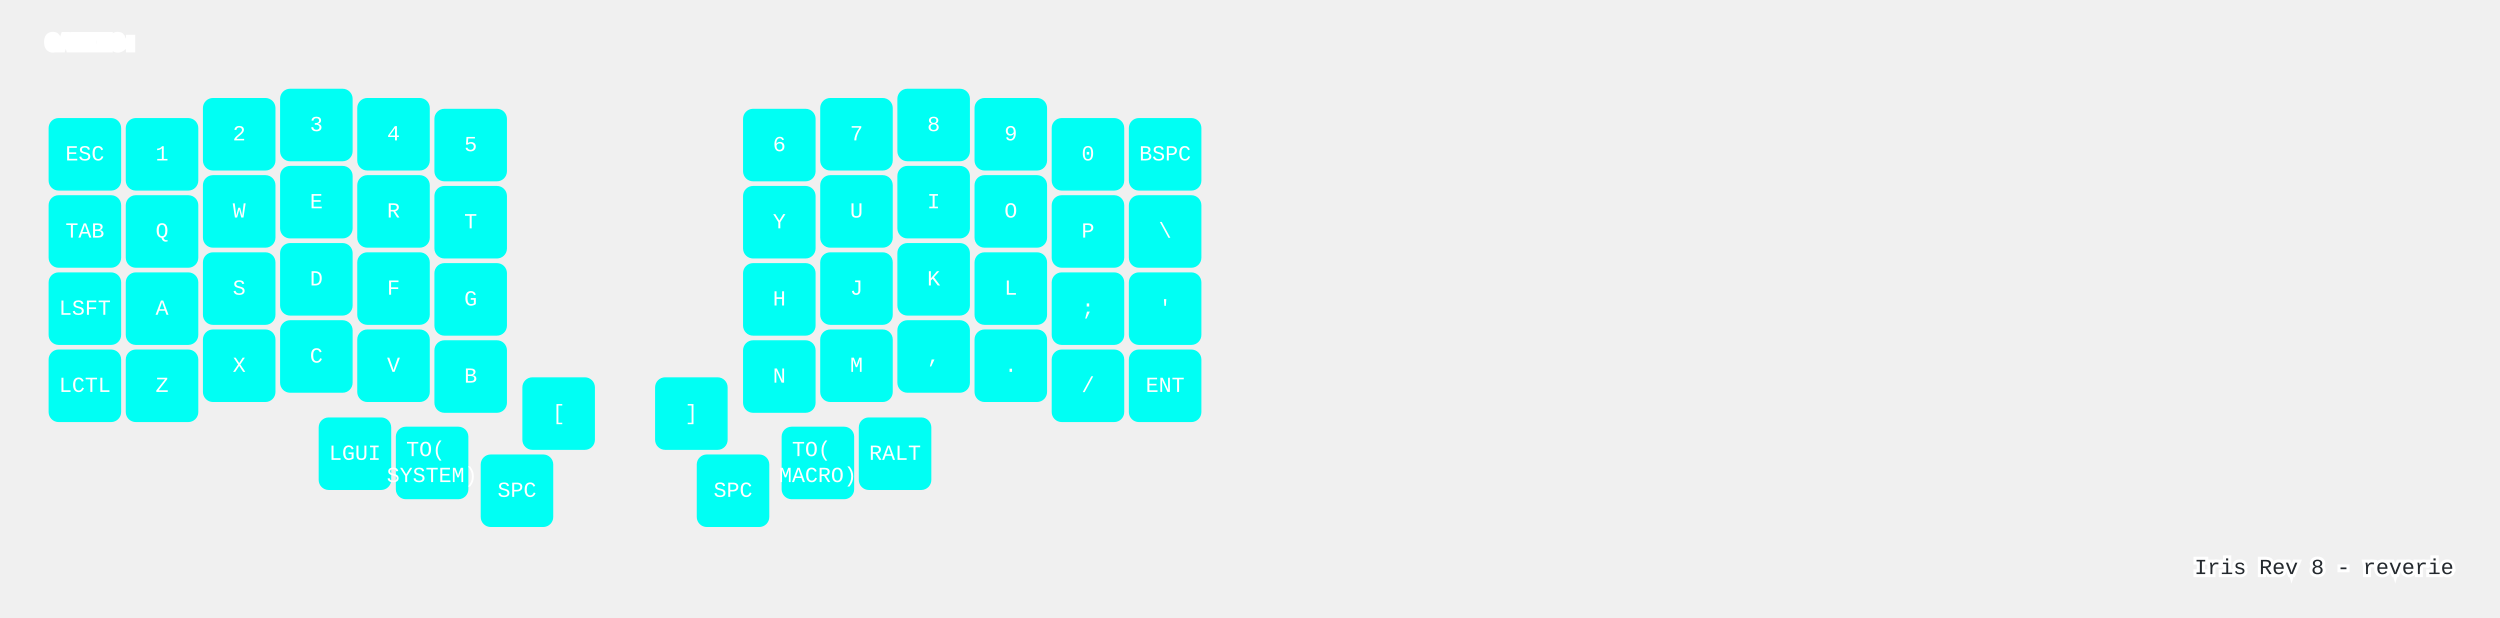
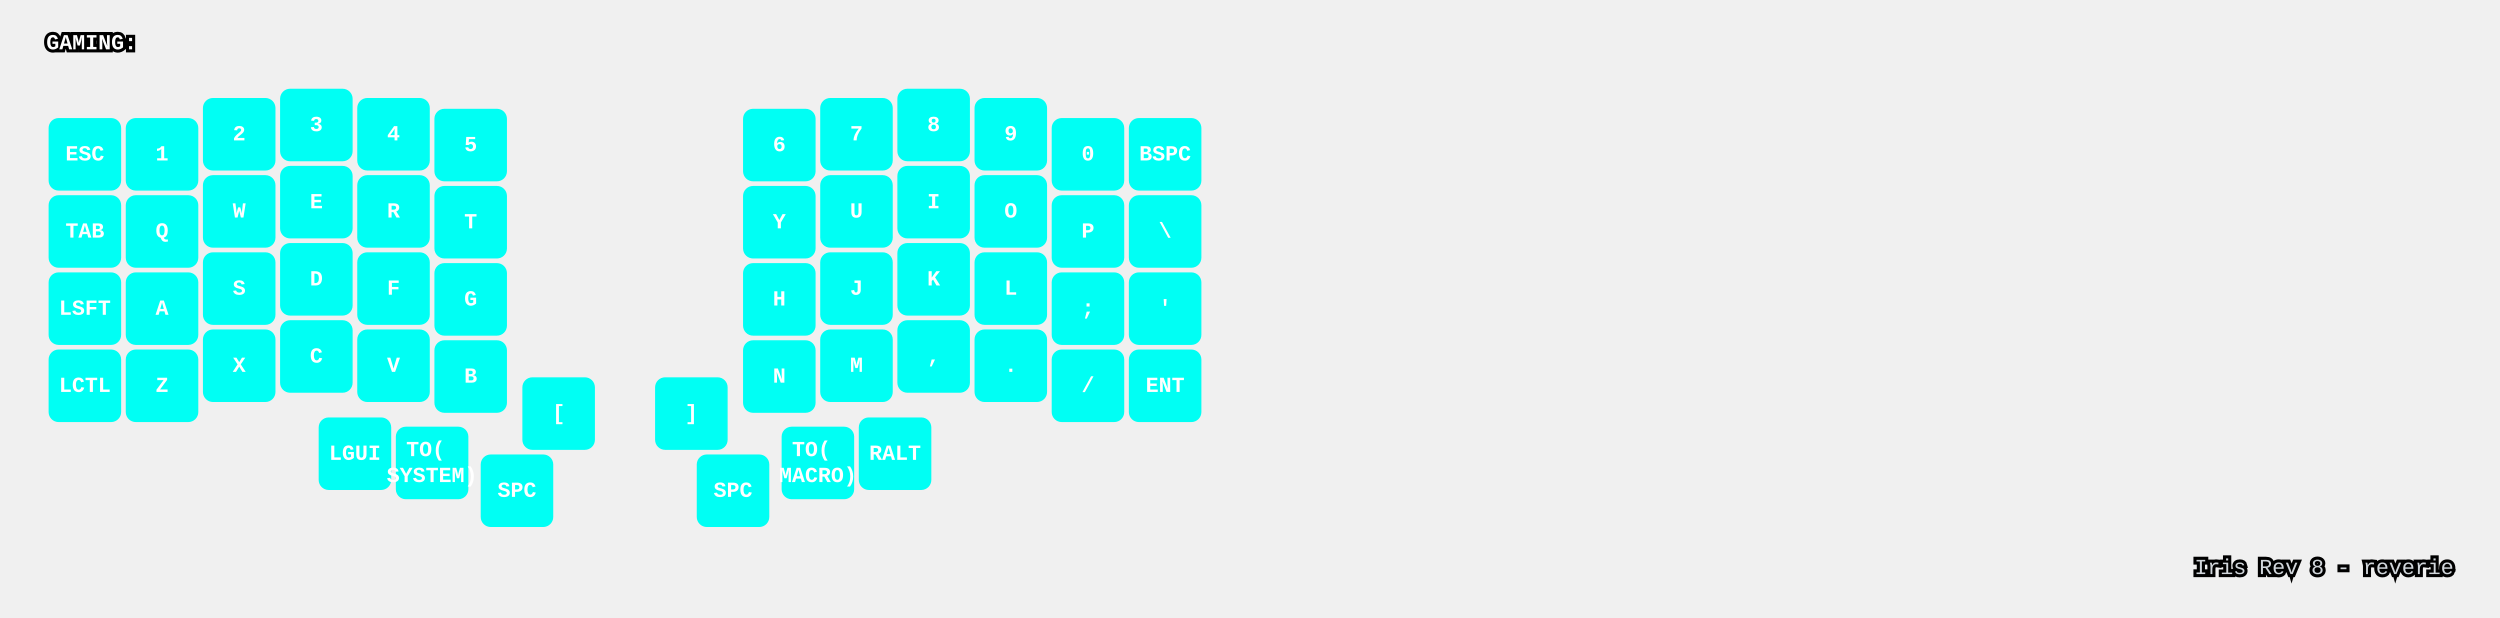
<svg xmlns="http://www.w3.org/2000/svg" width="1620" height="400" viewBox="0 0 1620 400" class="keymap">
  <style>/* inherit to force styles through use tags */
svg path {
    fill: inherit;
}

/* font and background color specifications */
svg.keymap {
    font-family: SFMono-Regular,Consolas,Liberation Mono,Menlo,monospace;
    font-size: 14px;
    font-kerning: normal;
    text-rendering: optimizeLegibility;
    fill: #24292e;
}

/* default key styling */
rect.key {
    fill: #f6f8fa;
}

rect.key, rect.combo {
    stroke: #c9cccf;
    stroke-width: 1;
}

/* default key side styling, only used is draw_key_sides is set */
rect.side {
    filter: brightness(90%);
}

/* color accent for combo boxes */
rect.combo, rect.combo-separate {
    fill: #cdf;
}

/* color accent for held keys */
rect.held, rect.combo.held {
    fill: #fdd;
}

/* color accent for ghost (optional) keys */
rect.ghost, rect.combo.ghost {
    stroke-dasharray: 4, 4;
    stroke-width: 2;
}

text {
    text-anchor: middle;
    dominant-baseline: middle;
}

/* styling for layer labels */
text.label {
    font-weight: bold;
    text-anchor: start;
    stroke: white;
    stroke-width: 4;
    paint-order: stroke;
}

/* styling for optional footer */
text.footer {
    text-anchor: end;
    dominant-baseline: auto;
    stroke: white;
    stroke-width: 4;
    paint-order: stroke;
}

/* styling for combo tap, and key non-tap label text */
text.combo, text.hold, text.shifted, text.left, text.right {
    font-size: 11px;
}

text.hold {
    text-anchor: middle;
    dominant-baseline: auto;
}

text.shifted {
    text-anchor: middle;
    dominant-baseline: hanging;
}

text.left {
    text-anchor: start;
}

text.right {
    text-anchor: end;
}

text.layer-activator {
    text-decoration: underline;
}

/* styling for hold/shifted label text in combo box */
text.combo.hold, text.combo.shifted, text.combo.left, text.combo.right {
    font-size: 8px;
}

/* lighter symbol for transparent keys */
text.trans {
    fill: #7b7e81;
}

/* styling for combo dendrons */
path.combo {
    stroke-width: 1;
    stroke: gray;
    fill: none;
}

/* Start Tabler Icons Cleanup */
/* cannot use height/width with glyphs */
.icon-tabler &gt; path {
    fill: inherit;
    stroke: inherit;
    stroke-width: 2;
}
/* hide tabler's default box */
.icon-tabler &gt; path[stroke="none"][fill="none"] {
    visibility: hidden;
}
/* End Tabler Icons Cleanup */

+ svg.keymap { fill: #d1d6db; }
+ rect.key { fill: #3f4750; }
+ rect.key, rect.combo { stroke: #60666c; }
+ rect.combo, rect.combo-separate { fill: #1f3d7a; }
+ rect.held, rect.combo.held { fill: #854747; }
+ text.label, text.footer { stroke: black; }
+ text.trans { fill: #7e8184; }
+ path.combo { stroke: #7f7f7f; }
+ 
svg.keymap g.layer-BASE rect.key { fill: #9300ff !important; stroke: #9300ff !important; } /* Star Platinum Purple */ 
svg.keymap g.layer-FUNCTION rect.key { fill: #0fee00 !important; stroke: #0fee00 !important; }  /* Squeeze Toy Alien */ 
svg.keymap g.layer-NUMBERS rect.key { fill: #2000ff !important; stroke: #2000ff !important; }  /* Blue Pencil */ 
svg.keymap g.layer-SYMBOLS rect.key { fill: #ff0000 !important; stroke: #ff0000 !important; } /* Red */ 
svg.keymap g.layer-SYSTEM rect.key { fill: #f6ff00 !important; stroke: #f6ff00 !important; } /* Busy Bee */
svg.keymap g.layer-GAMING rect.key { fill: #00fff4 !important; stroke: #00fff4 !important; } /* Turquoise Blue */ 
svg.keymap g.layer-MACRO rect.key { fill: #ff008e !important; stroke: #ff008e !important; } /* Pink Panther */

/* Make transparent keys have reduced opacity */
rect.ghost { 
  fill: #666666 !important; 
  opacity: 0.3 !important; 
}

/* Better contrast for text on colored backgrounds */
+ /* Add new layers here: svg.keymap g.layer-NEWLAYER text { fill: #000000; } */
svg.keymap g.layer-BASE text,
+ svg.keymap g.layer-NUMBERS text,
svg.keymap g.layer-FUNCTION text,
- svg.keymap g.layer-NUMBERS text,
svg.keymap g.layer-SYMBOLS text,
svg.keymap g.layer-SYSTEM text,
svg.keymap g.layer-GAMING text,
svg.keymap g.layer-MACRO text {
  fill: #ffffff !important;
+   font-weight: bold !important;
+   font-size: 14px !important;
}

/* Held/accent keys */
rect.held { 
  fill: #ff6b6b !important; 
  opacity: 0.8 !important; 
}

/* Combo styling */
rect.combo { 
  fill: #4ecdc4 !important; 
  opacity: 0.7 !important; 
}
</style>
  <g transform="translate(30, 0)" class="layer-GAMING">
    <text x="0" y="28" class="label" id="GAMING">GAMING:</text>
    <g transform="translate(0, 56)">
      <g transform="translate(25, 44)" class="key keypos-0">
        <rect rx="6" ry="6" x="-23" y="-23" width="46" height="46" class="key" />
        <text x="0" y="0" class="key tap">ESC</text>
      </g>
      <g transform="translate(75, 44)" class="key keypos-1">
        <rect rx="6" ry="6" x="-23" y="-23" width="46" height="46" class="key" />
        <text x="0" y="0" class="key tap">1</text>
      </g>
      <g transform="translate(125, 31)" class="key keypos-2">
        <rect rx="6" ry="6" x="-23" y="-23" width="46" height="46" class="key" />
        <text x="0" y="0" class="key tap">2</text>
      </g>
      <g transform="translate(175, 25)" class="key keypos-3">
        <rect rx="6" ry="6" x="-23" y="-23" width="46" height="46" class="key" />
        <text x="0" y="0" class="key tap">3</text>
      </g>
      <g transform="translate(225, 31)" class="key keypos-4">
        <rect rx="6" ry="6" x="-23" y="-23" width="46" height="46" class="key" />
        <text x="0" y="0" class="key tap">4</text>
      </g>
      <g transform="translate(275, 38)" class="key keypos-5">
        <rect rx="6" ry="6" x="-23" y="-23" width="46" height="46" class="key" />
        <text x="0" y="0" class="key tap">5</text>
      </g>
      <g transform="translate(475, 38)" class="key keypos-6">
        <rect rx="6" ry="6" x="-23" y="-23" width="46" height="46" class="key" />
        <text x="0" y="0" class="key tap">6</text>
      </g>
      <g transform="translate(525, 31)" class="key keypos-7">
        <rect rx="6" ry="6" x="-23" y="-23" width="46" height="46" class="key" />
        <text x="0" y="0" class="key tap">7</text>
      </g>
      <g transform="translate(575, 25)" class="key keypos-8">
        <rect rx="6" ry="6" x="-23" y="-23" width="46" height="46" class="key" />
        <text x="0" y="0" class="key tap">8</text>
      </g>
      <g transform="translate(625, 31)" class="key keypos-9">
        <rect rx="6" ry="6" x="-23" y="-23" width="46" height="46" class="key" />
        <text x="0" y="0" class="key tap">9</text>
      </g>
      <g transform="translate(675, 44)" class="key keypos-10">
        <rect rx="6" ry="6" x="-23" y="-23" width="46" height="46" class="key" />
        <text x="0" y="0" class="key tap">0</text>
      </g>
      <g transform="translate(725, 44)" class="key keypos-11">
        <rect rx="6" ry="6" x="-23" y="-23" width="46" height="46" class="key" />
        <text x="0" y="0" class="key tap">BSPC</text>
      </g>
      <g transform="translate(25, 94)" class="key keypos-12">
        <rect rx="6" ry="6" x="-23" y="-23" width="46" height="46" class="key" />
        <text x="0" y="0" class="key tap">TAB</text>
      </g>
      <g transform="translate(75, 94)" class="key keypos-13">
        <rect rx="6" ry="6" x="-23" y="-23" width="46" height="46" class="key" />
        <text x="0" y="0" class="key tap">Q</text>
      </g>
      <g transform="translate(125, 81)" class="key keypos-14">
        <rect rx="6" ry="6" x="-23" y="-23" width="46" height="46" class="key" />
        <text x="0" y="0" class="key tap">W</text>
      </g>
      <g transform="translate(175, 75)" class="key keypos-15">
        <rect rx="6" ry="6" x="-23" y="-23" width="46" height="46" class="key" />
        <text x="0" y="0" class="key tap">E</text>
      </g>
      <g transform="translate(225, 81)" class="key keypos-16">
        <rect rx="6" ry="6" x="-23" y="-23" width="46" height="46" class="key" />
        <text x="0" y="0" class="key tap">R</text>
      </g>
      <g transform="translate(275, 88)" class="key keypos-17">
        <rect rx="6" ry="6" x="-23" y="-23" width="46" height="46" class="key" />
        <text x="0" y="0" class="key tap">T</text>
      </g>
      <g transform="translate(475, 88)" class="key keypos-18">
        <rect rx="6" ry="6" x="-23" y="-23" width="46" height="46" class="key" />
        <text x="0" y="0" class="key tap">Y</text>
      </g>
      <g transform="translate(525, 81)" class="key keypos-19">
        <rect rx="6" ry="6" x="-23" y="-23" width="46" height="46" class="key" />
        <text x="0" y="0" class="key tap">U</text>
      </g>
      <g transform="translate(575, 75)" class="key keypos-20">
        <rect rx="6" ry="6" x="-23" y="-23" width="46" height="46" class="key" />
        <text x="0" y="0" class="key tap">I</text>
      </g>
      <g transform="translate(625, 81)" class="key keypos-21">
        <rect rx="6" ry="6" x="-23" y="-23" width="46" height="46" class="key" />
        <text x="0" y="0" class="key tap">O</text>
      </g>
      <g transform="translate(675, 94)" class="key keypos-22">
        <rect rx="6" ry="6" x="-23" y="-23" width="46" height="46" class="key" />
        <text x="0" y="0" class="key tap">P</text>
      </g>
      <g transform="translate(725, 94)" class="key keypos-23">
        <rect rx="6" ry="6" x="-23" y="-23" width="46" height="46" class="key" />
        <text x="0" y="0" class="key tap">\</text>
      </g>
      <g transform="translate(25, 144)" class="key keypos-24">
        <rect rx="6" ry="6" x="-23" y="-23" width="46" height="46" class="key" />
        <text x="0" y="0" class="key tap">LSFT</text>
      </g>
      <g transform="translate(75, 144)" class="key keypos-25">
        <rect rx="6" ry="6" x="-23" y="-23" width="46" height="46" class="key" />
        <text x="0" y="0" class="key tap">A</text>
      </g>
      <g transform="translate(125, 131)" class="key keypos-26">
        <rect rx="6" ry="6" x="-23" y="-23" width="46" height="46" class="key" />
        <text x="0" y="0" class="key tap">S</text>
      </g>
      <g transform="translate(175, 125)" class="key keypos-27">
        <rect rx="6" ry="6" x="-23" y="-23" width="46" height="46" class="key" />
        <text x="0" y="0" class="key tap">D</text>
      </g>
      <g transform="translate(225, 131)" class="key keypos-28">
        <rect rx="6" ry="6" x="-23" y="-23" width="46" height="46" class="key" />
        <text x="0" y="0" class="key tap">F</text>
      </g>
      <g transform="translate(275, 138)" class="key keypos-29">
        <rect rx="6" ry="6" x="-23" y="-23" width="46" height="46" class="key" />
        <text x="0" y="0" class="key tap">G</text>
      </g>
      <g transform="translate(475, 138)" class="key keypos-30">
        <rect rx="6" ry="6" x="-23" y="-23" width="46" height="46" class="key" />
        <text x="0" y="0" class="key tap">H</text>
      </g>
      <g transform="translate(525, 131)" class="key keypos-31">
        <rect rx="6" ry="6" x="-23" y="-23" width="46" height="46" class="key" />
        <text x="0" y="0" class="key tap">J</text>
      </g>
      <g transform="translate(575, 125)" class="key keypos-32">
        <rect rx="6" ry="6" x="-23" y="-23" width="46" height="46" class="key" />
        <text x="0" y="0" class="key tap">K</text>
      </g>
      <g transform="translate(625, 131)" class="key keypos-33">
        <rect rx="6" ry="6" x="-23" y="-23" width="46" height="46" class="key" />
        <text x="0" y="0" class="key tap">L</text>
      </g>
      <g transform="translate(675, 144)" class="key keypos-34">
        <rect rx="6" ry="6" x="-23" y="-23" width="46" height="46" class="key" />
        <text x="0" y="0" class="key tap">;</text>
      </g>
      <g transform="translate(725, 144)" class="key keypos-35">
        <rect rx="6" ry="6" x="-23" y="-23" width="46" height="46" class="key" />
        <text x="0" y="0" class="key tap">'</text>
      </g>
      <g transform="translate(25, 194)" class="key keypos-36">
        <rect rx="6" ry="6" x="-23" y="-23" width="46" height="46" class="key" />
        <text x="0" y="0" class="key tap">LCTL</text>
      </g>
      <g transform="translate(75, 194)" class="key keypos-37">
        <rect rx="6" ry="6" x="-23" y="-23" width="46" height="46" class="key" />
        <text x="0" y="0" class="key tap">Z</text>
      </g>
      <g transform="translate(125, 181)" class="key keypos-38">
        <rect rx="6" ry="6" x="-23" y="-23" width="46" height="46" class="key" />
        <text x="0" y="0" class="key tap">X</text>
      </g>
      <g transform="translate(175, 175)" class="key keypos-39">
        <rect rx="6" ry="6" x="-23" y="-23" width="46" height="46" class="key" />
        <text x="0" y="0" class="key tap">C</text>
      </g>
      <g transform="translate(225, 181)" class="key keypos-40">
        <rect rx="6" ry="6" x="-23" y="-23" width="46" height="46" class="key" />
        <text x="0" y="0" class="key tap">V</text>
      </g>
      <g transform="translate(275, 188)" class="key keypos-41">
        <rect rx="6" ry="6" x="-23" y="-23" width="46" height="46" class="key" />
        <text x="0" y="0" class="key tap">B</text>
      </g>
      <g transform="translate(332, 212)" class="key keypos-42">
        <rect rx="6" ry="6" x="-23" y="-23" width="46" height="46" class="key" />
        <text x="0" y="0" class="key tap">[</text>
      </g>
      <g transform="translate(418, 212)" class="key keypos-43">
        <rect rx="6" ry="6" x="-23" y="-23" width="46" height="46" class="key" />
        <text x="0" y="0" class="key tap">]</text>
      </g>
      <g transform="translate(475, 188)" class="key keypos-44">
        <rect rx="6" ry="6" x="-23" y="-23" width="46" height="46" class="key" />
        <text x="0" y="0" class="key tap">N</text>
      </g>
      <g transform="translate(525, 181)" class="key keypos-45">
        <rect rx="6" ry="6" x="-23" y="-23" width="46" height="46" class="key" />
        <text x="0" y="0" class="key tap">M</text>
      </g>
      <g transform="translate(575, 175)" class="key keypos-46">
        <rect rx="6" ry="6" x="-23" y="-23" width="46" height="46" class="key" />
        <text x="0" y="0" class="key tap">,</text>
      </g>
      <g transform="translate(625, 181)" class="key keypos-47">
        <rect rx="6" ry="6" x="-23" y="-23" width="46" height="46" class="key" />
        <text x="0" y="0" class="key tap">.</text>
      </g>
      <g transform="translate(675, 194)" class="key keypos-48">
        <rect rx="6" ry="6" x="-23" y="-23" width="46" height="46" class="key" />
        <text x="0" y="0" class="key tap">/</text>
      </g>
      <g transform="translate(725, 194)" class="key keypos-49">
        <rect rx="6" ry="6" x="-23" y="-23" width="46" height="46" class="key" />
        <text x="0" y="0" class="key tap">ENT</text>
      </g>
      <g transform="translate(200, 238)" class="key keypos-50">
        <rect rx="6" ry="6" x="-23" y="-23" width="46" height="46" class="key" />
        <text x="0" y="0" class="key tap">LGUI</text>
      </g>
      <g transform="translate(250, 244)" class="key keypos-51">
        <rect rx="6" ry="6" x="-23" y="-23" width="46" height="46" class="key" />
        <text x="0" y="0" class="key tap">
          <tspan x="0" dy="-0.6em">TO(</tspan>
          <tspan x="0" dy="1.2em">SYSTEM)</tspan>
        </text>
      </g>
      <g transform="translate(305, 262)" class="key keypos-52">
        <rect rx="6" ry="6" x="-23" y="-23" width="46" height="46" class="key" />
        <text x="0" y="0" class="key tap">SPC</text>
      </g>
      <g transform="translate(445, 262)" class="key keypos-53">
        <rect rx="6" ry="6" x="-23" y="-23" width="46" height="46" class="key" />
        <text x="0" y="0" class="key tap">SPC</text>
      </g>
      <g transform="translate(500, 244)" class="key keypos-54">
        <rect rx="6" ry="6" x="-23" y="-23" width="46" height="46" class="key" />
        <text x="0" y="0" class="key tap">
          <tspan x="0" dy="-0.6em">TO(</tspan>
          <tspan x="0" dy="1.2em">MACRO)</tspan>
        </text>
      </g>
      <g transform="translate(550, 238)" class="key keypos-55">
        <rect rx="6" ry="6" x="-23" y="-23" width="46" height="46" class="key" />
        <text x="0" y="0" class="key tap">RALT</text>
      </g>
    </g>
  </g>
  <text x="1590.0" y="372.0" class="footer">Iris Rev 8 - reverie</text>
</svg>
